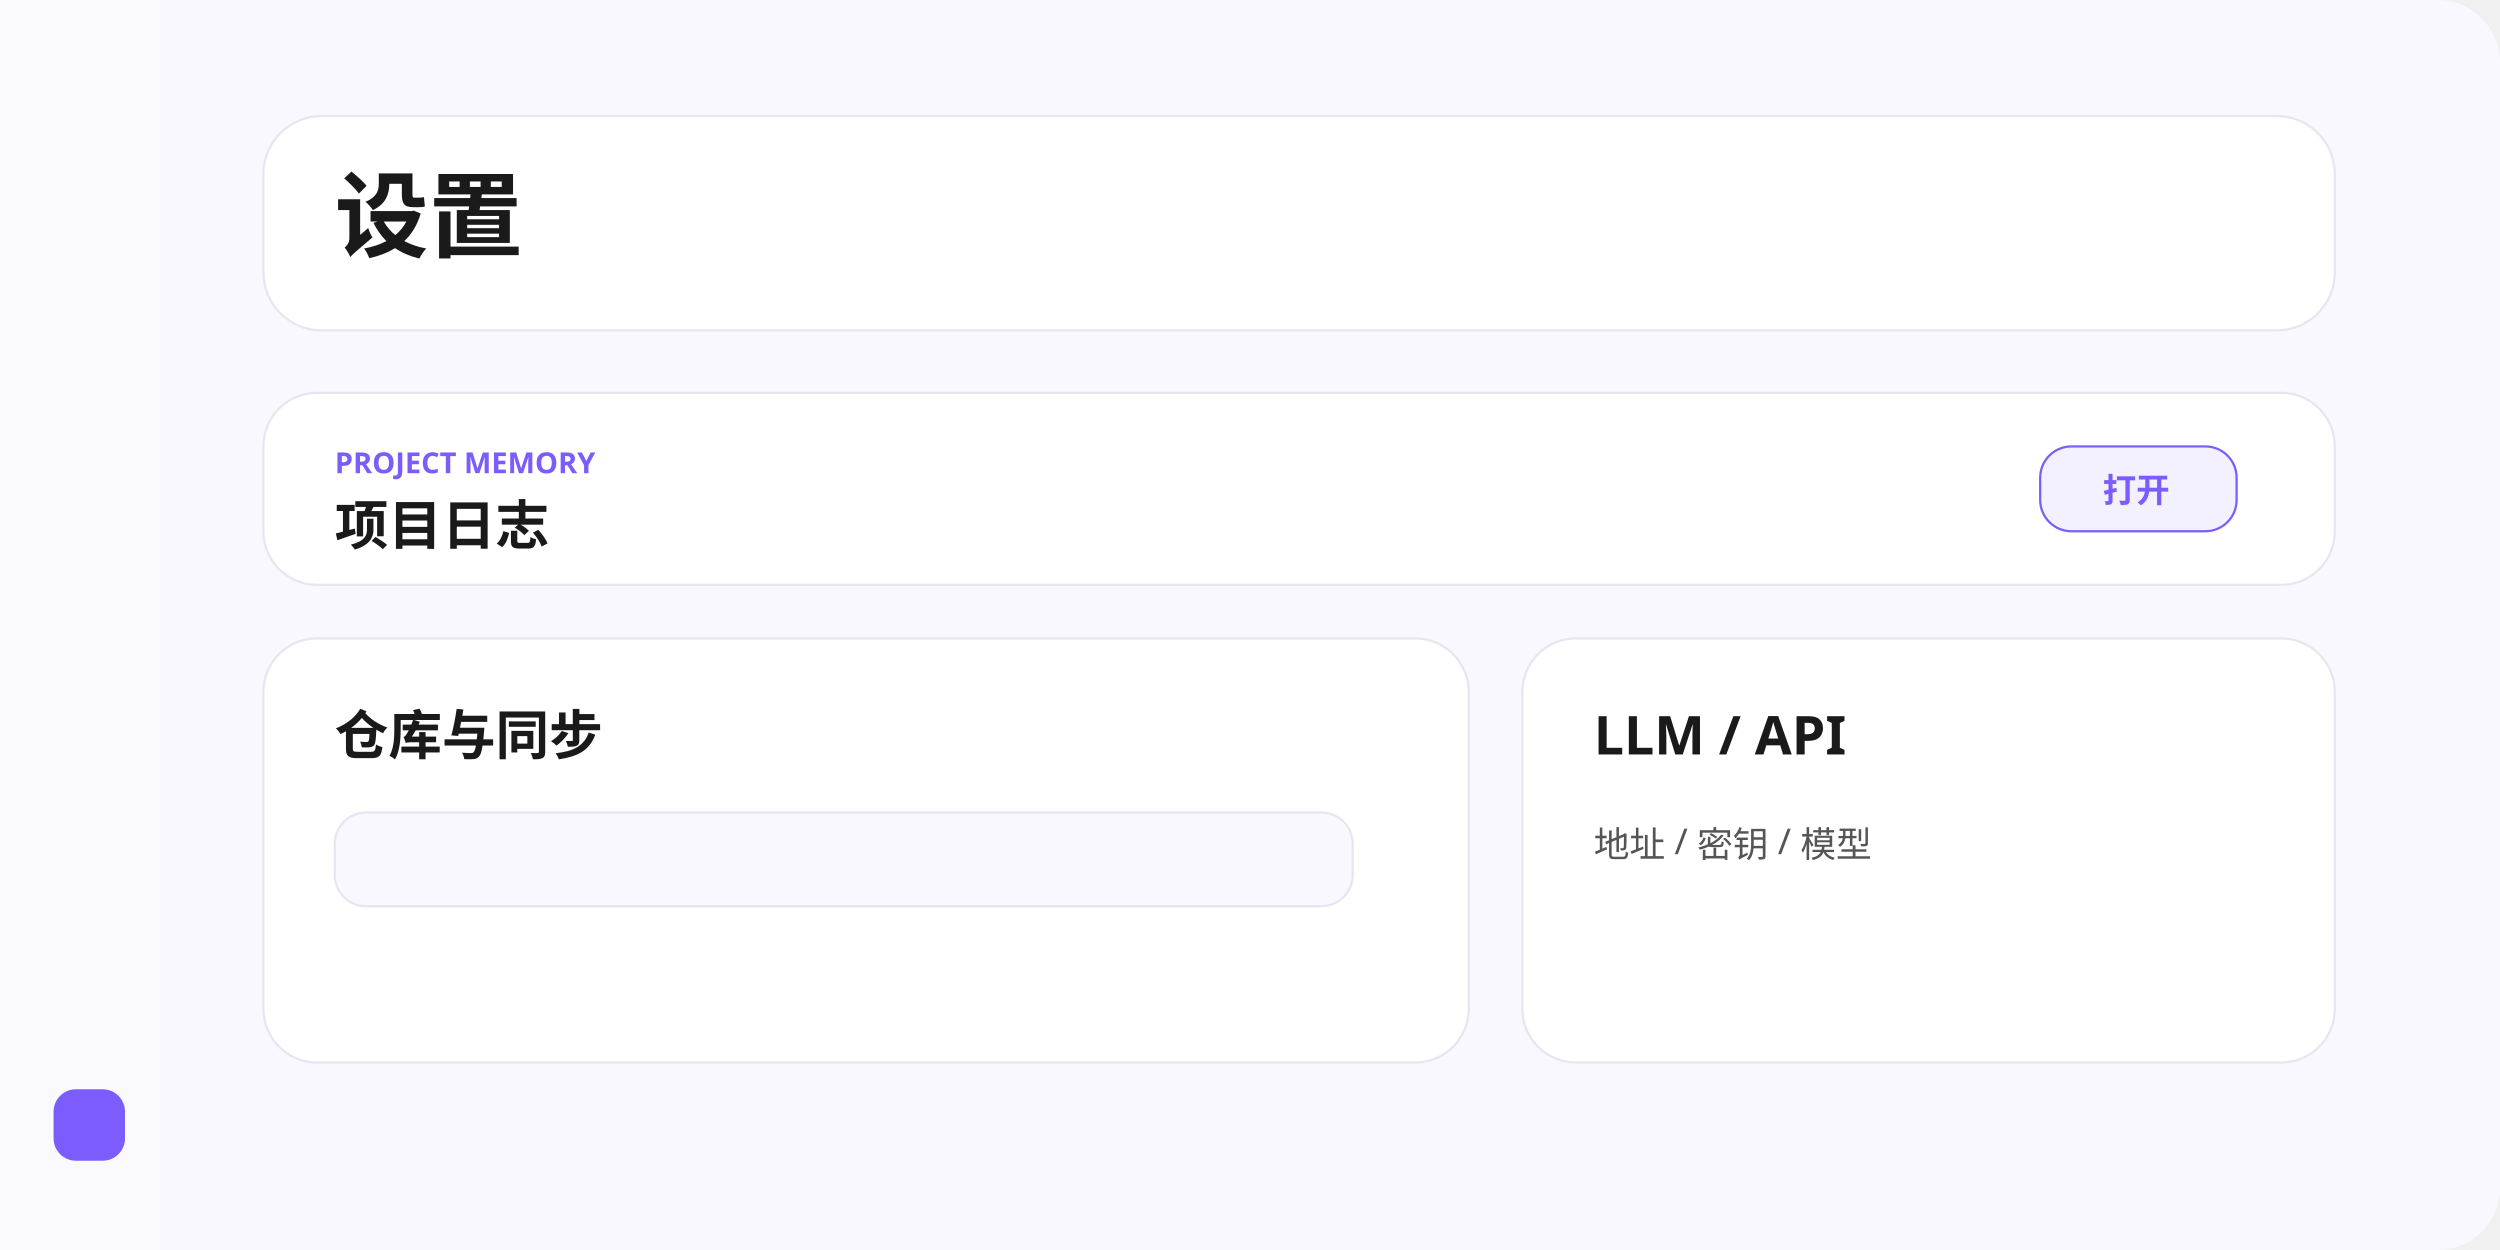
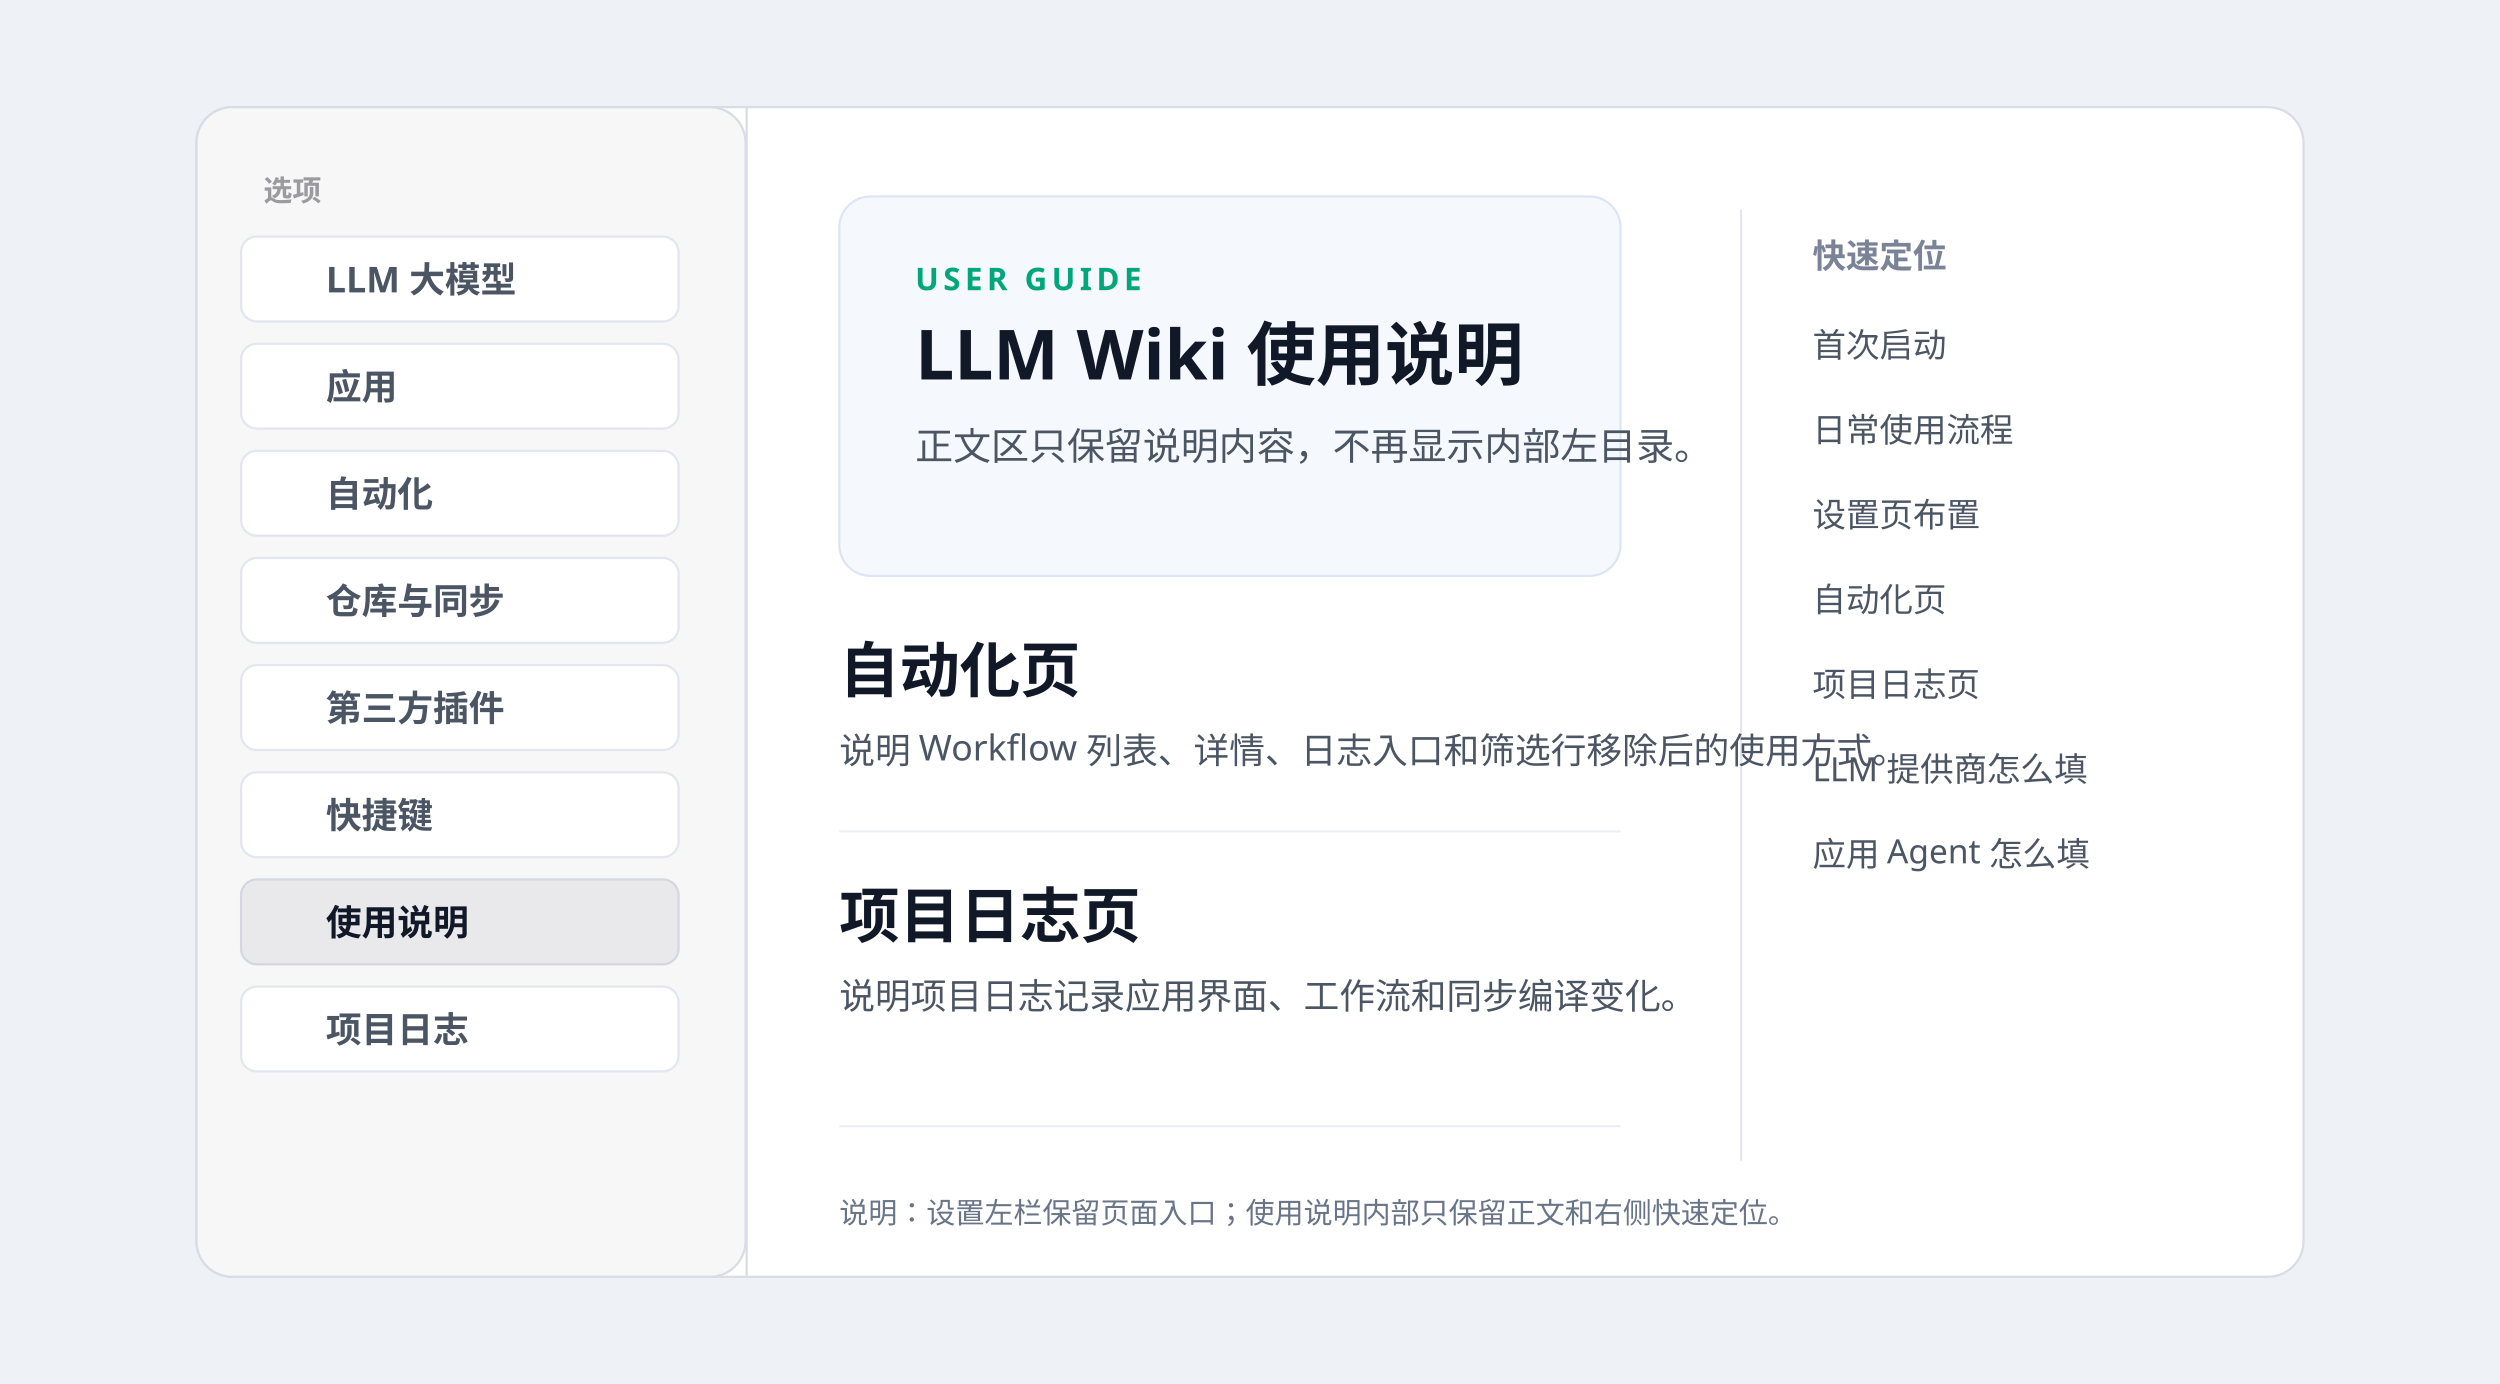
- <svg xmlns="http://www.w3.org/2000/svg" width="1120" height="560" viewBox="0 0 1120 560" role="img" aria-label="设置页界面">
-   <rect width="1120" height="560" rx="28" fill="#F9F8FE" />
-   <rect x="0" y="0" width="72" height="560" fill="#FAFAFE" />
-   <rect x="24" y="488" width="32" height="32" rx="10" fill="#7C5CFC" />
-   <rect x="118" y="52" width="928" height="96" rx="26" fill="#FFFFFF" stroke="#E8E5F0" />
-   <text x="150" y="112" font-family="Segoe UI, Microsoft YaHei UI, sans-serif" font-size="42" fill="#1A1A1A" font-weight="800">设置</text>
-   <rect x="118" y="176" width="928" height="86" rx="24" fill="#FFFFFF" stroke="#E8E5F0" />
-   <text x="150" y="212" font-family="Segoe UI, sans-serif" font-size="13" fill="#7C5CFC" font-weight="800">PROJECT MEMORY</text>
-   <text x="150" y="244" font-family="Segoe UI, Microsoft YaHei UI, sans-serif" font-size="24" fill="#1A1A1A" font-weight="800">项目日志</text>
-   <rect x="914" y="200" width="88" height="38" rx="14" fill="#F3F0FF" stroke="#7C5CFC" />
-   <text x="942" y="225" font-family="Segoe UI, sans-serif" font-size="15" fill="#7C5CFC" font-weight="700">打开</text>
-   <rect x="118" y="286" width="540" height="190" rx="24" fill="#FFFFFF" stroke="#E8E5F0" />
-   <text x="150" y="338" font-family="Segoe UI, sans-serif" font-size="24" fill="#1A1A1A" font-weight="800">仓库与同步</text>
-   <rect x="150" y="364" width="456" height="42" rx="14" fill="#F9F8FE" stroke="#E8E5F0" />
-   <rect x="682" y="286" width="364" height="190" rx="24" fill="#FFFFFF" stroke="#E8E5F0" />
-   <text x="714" y="338" font-family="Segoe UI, sans-serif" font-size="24" fill="#1A1A1A" font-weight="800">LLM / API</text>
-   <text x="714" y="384" font-family="Segoe UI, sans-serif" font-size="16" fill="#555555">地址 / 密钥 / 模型</text>
+ <svg xmlns="http://www.w3.org/2000/svg" width="1120" height="620" viewBox="0 0 1120 620" role="img" aria-label="设置小窗中的使用说明页保留右侧快速定位">
+   <rect width="1120" height="620" fill="#EEF2F7" />
+   <rect x="88" y="48" width="944" height="524" rx="16" fill="#FFFFFF" stroke="#D9DCE5" />
+   <rect x="88" y="48" width="246" height="524" rx="16" fill="#F7F7F8" stroke="#D9DCE5" />
+   <rect x="334" y="48" width="1" height="524" fill="#D9DCE5" />
+   <text x="118" y="90" font-family="Segoe UI, Microsoft YaHei UI, sans-serif" font-size="13" fill="#9A9A9F" font-weight="800">选项</text>
+   <rect x="108" y="106" width="196" height="38" rx="7" fill="#FFFFFF" stroke="#E3E6EE" />
+   <text x="146" y="131" font-family="Segoe UI, Microsoft YaHei UI, sans-serif" font-size="16" fill="#4B5563" font-weight="700">LLM 大模型</text>
+   <rect x="108" y="154" width="196" height="38" rx="7" fill="#FFFFFF" stroke="#E3E6EE" />
+   <text x="146" y="179" font-family="Segoe UI, Microsoft YaHei UI, sans-serif" font-size="16" fill="#4B5563" font-weight="700">应用</text>
+   <rect x="108" y="202" width="196" height="38" rx="7" fill="#FFFFFF" stroke="#E3E6EE" />
+   <text x="146" y="227" font-family="Segoe UI, Microsoft YaHei UI, sans-serif" font-size="16" fill="#4B5563" font-weight="700">自动化</text>
+   <rect x="108" y="250" width="196" height="38" rx="7" fill="#FFFFFF" stroke="#E3E6EE" />
+   <text x="146" y="275" font-family="Segoe UI, Microsoft YaHei UI, sans-serif" font-size="16" fill="#4B5563" font-weight="700">仓库与同步</text>
+   <rect x="108" y="298" width="196" height="38" rx="7" fill="#FFFFFF" stroke="#E3E6EE" />
+   <text x="146" y="323" font-family="Segoe UI, Microsoft YaHei UI, sans-serif" font-size="16" fill="#4B5563" font-weight="700">第三方插件</text>
+   <rect x="108" y="346" width="196" height="38" rx="7" fill="#FFFFFF" stroke="#E3E6EE" />
+   <text x="146" y="371" font-family="Segoe UI, Microsoft YaHei UI, sans-serif" font-size="16" fill="#4B5563" font-weight="700">快捷键</text>
+   <rect x="108" y="394" width="196" height="38" rx="7" fill="#E9E9EC" stroke="#D4D7E0" />
+   <text x="146" y="419" font-family="Segoe UI, Microsoft YaHei UI, sans-serif" font-size="16" fill="#111827" font-weight="800">使用说明</text>
+   <rect x="108" y="442" width="196" height="38" rx="7" fill="#FFFFFF" stroke="#E3E6EE" />
+   <text x="146" y="467" font-family="Segoe UI, Microsoft YaHei UI, sans-serif" font-size="16" fill="#4B5563" font-weight="700">项目日志</text>
+   <rect x="376" y="88" width="350" height="170" rx="14" fill="#F5F8FC" stroke="#DDE5F4" />
+   <text x="410" y="130" font-family="Segoe UI, Microsoft YaHei UI, sans-serif" font-size="14" fill="#00A77A" font-weight="800" letter-spacing="2">USER GUIDE</text>
+   <text x="410" y="170" font-family="Segoe UI, Microsoft YaHei UI, sans-serif" font-size="31" fill="#111827" font-weight="800">LLM Wiki 使用说明</text>
+   <text x="410" y="206" font-family="Segoe UI, Microsoft YaHei UI, sans-serif" font-size="17" fill="#4B5563">正文区只保留说明内容，不再显示内部左目录。</text>
+   <line x1="780" y1="94" x2="780" y2="520" stroke="#E3E6EE" />
+   <text x="812" y="120" font-family="Segoe UI, Microsoft YaHei UI, sans-serif" font-size="15" fill="#7A8496" font-weight="800">快速定位</text>
+   <text x="812" y="160" font-family="Segoe UI, Microsoft YaHei UI, sans-serif" font-size="15" fill="#4B5563">首次启动</text>
+   <text x="812" y="198" font-family="Segoe UI, Microsoft YaHei UI, sans-serif" font-size="15" fill="#4B5563">日常使用流程</text>
+   <text x="812" y="236" font-family="Segoe UI, Microsoft YaHei UI, sans-serif" font-size="15" fill="#4B5563">设置页布置</text>
+   <text x="812" y="274" font-family="Segoe UI, Microsoft YaHei UI, sans-serif" font-size="15" fill="#4B5563">自动化页</text>
+   <text x="812" y="312" font-family="Segoe UI, Microsoft YaHei UI, sans-serif" font-size="15" fill="#4B5563">项目日志页</text>
+   <text x="812" y="350" font-family="Segoe UI, Microsoft YaHei UI, sans-serif" font-size="15" fill="#4B5563">LLM 提供商怎么填</text>
+   <text x="812" y="388" font-family="Segoe UI, Microsoft YaHei UI, sans-serif" font-size="15" fill="#4B5563">应用 Agent 怎么填</text>
+   <text x="376" y="310" font-family="Segoe UI, Microsoft YaHei UI, sans-serif" font-size="27" fill="#111827" font-weight="800">自动化页</text>
+   <text x="376" y="342" font-family="Segoe UI, Microsoft YaHei UI, sans-serif" font-size="16" fill="#4B5563">说明 Workflow 列表、详情、日志入口和筛选行移除后的使用方式。</text>
+   <rect x="376" y="372" width="350" height="1" fill="#ECEFF5" />
+   <text x="376" y="420" font-family="Segoe UI, Microsoft YaHei UI, sans-serif" font-size="27" fill="#111827" font-weight="800">项目日志页</text>
+   <text x="376" y="452" font-family="Segoe UI, Microsoft YaHei UI, sans-serif" font-size="16" fill="#4B5563">说明项目日志记录应用界面、工作流和同步编译变化。</text>
+   <rect x="376" y="504" width="350" height="1" fill="#ECEFF5" />
+   <text x="376" y="548" font-family="Segoe UI, Microsoft YaHei UI, sans-serif" font-size="13" fill="#687487">说明：设置左栏保留页面入口；使用说明内部只保留正文和右侧快速定位。</text>
</svg>
